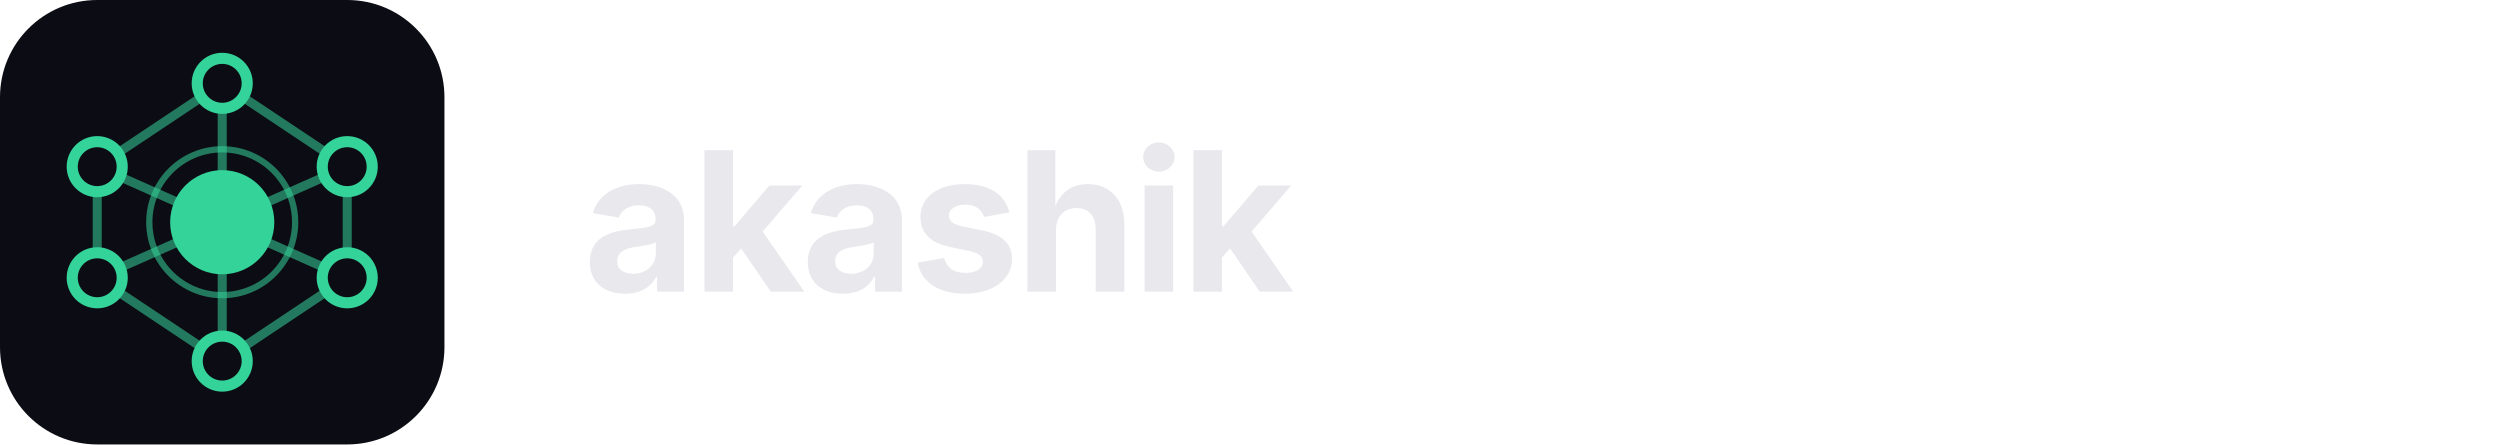
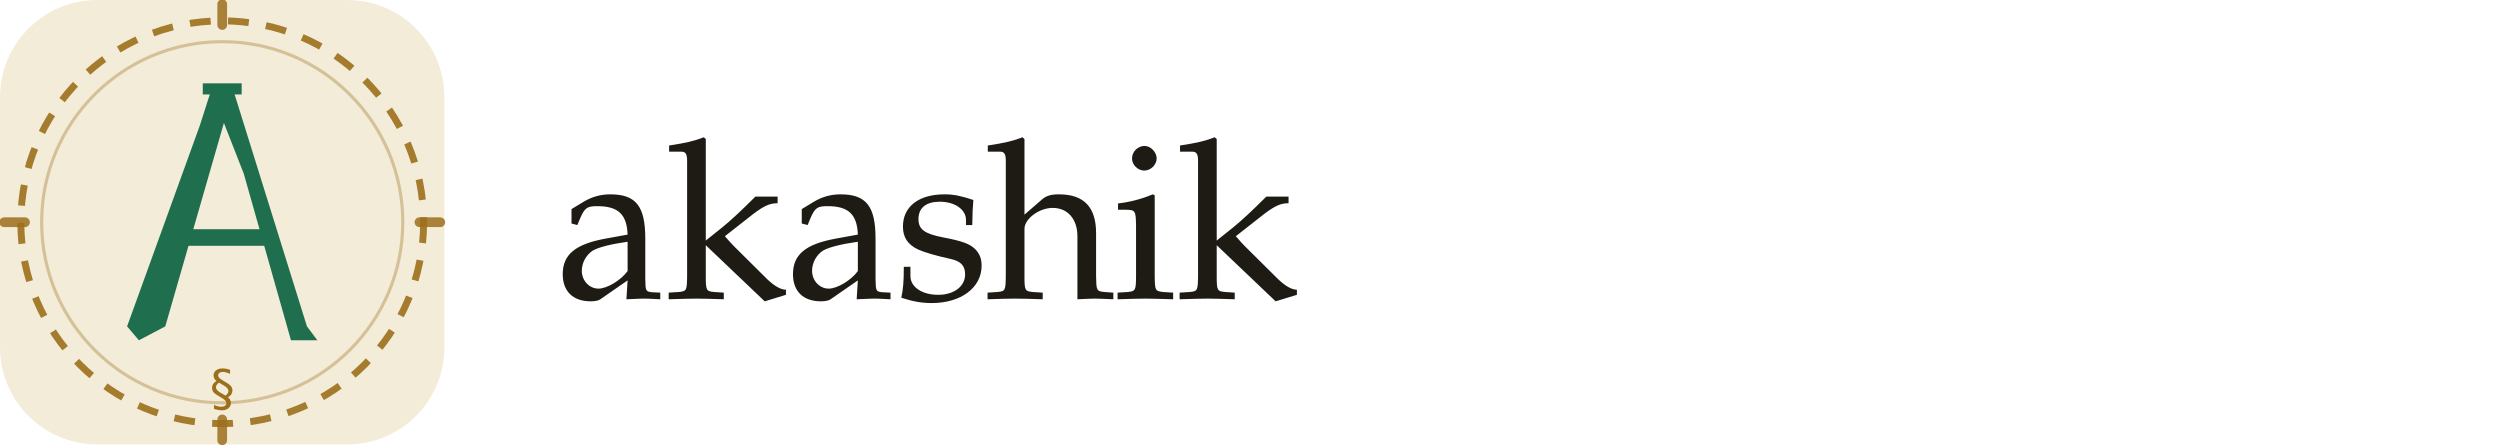
<svg xmlns="http://www.w3.org/2000/svg" viewBox="0 0 360 64" width="360" height="64" role="img" aria-label="akashik">
  <defs>
    <style>
-       .wm-text { font-family: 'Outfit', -apple-system, BlinkMacSystemFont, system-ui, sans-serif; font-weight: 700; font-size: 28px; letter-spacing: -0.02em; fill: #e8e8ed; }
+       .wm-text {
+         font-family: 'Fraunces','EB Garamond','Iowan Old Style','Palatino Linotype',Georgia,serif;
+         font-weight: 500;
+         font-size: 32px;
+         letter-spacing: -0.012em;
+         fill: #1e1a14;
+       }
    </style>
  </defs>
  <g transform="translate(0,0)">
-     <rect width="64" height="64" rx="14" fill="#0c0c14" />
-     <g stroke="#34d399" stroke-width="1.3" opacity="0.55" fill="none" stroke-linecap="round">
-       <line x1="32" y1="12" x2="14" y2="24" />
-       <line x1="32" y1="12" x2="50" y2="24" />
-       <line x1="14" y1="24" x2="14" y2="40" />
-       <line x1="50" y1="24" x2="50" y2="40" />
-       <line x1="14" y1="40" x2="32" y2="52" />
-       <line x1="50" y1="40" x2="32" y2="52" />
-       <line x1="32" y1="12" x2="32" y2="52" />
-       <line x1="14" y1="24" x2="50" y2="40" />
-       <line x1="50" y1="24" x2="14" y2="40" />
+     <rect width="64" height="64" rx="14" fill="#f3ecd8" />
+     <g stroke="#9c6f1c" stroke-width="1.4" stroke-linecap="round" opacity="0.85">
+       <line x1="32" y1="0.6" x2="32" y2="3.6" />
+       <line x1="63.4" y1="32" x2="60.4" y2="32" />
+       <line x1="32" y1="63.4" x2="32" y2="60.4" />
+       <line x1="0.6" y1="32" x2="3.6" y2="32" />
    </g>
-     <g fill="#0c0c14" stroke="#34d399" stroke-width="1.6">
-       <circle cx="32" cy="12" r="3.6" />
-       <circle cx="14" cy="24" r="3.6" />
-       <circle cx="50" cy="24" r="3.6" />
-       <circle cx="14" cy="40" r="3.6" />
-       <circle cx="50" cy="40" r="3.6" />
-       <circle cx="32" cy="52" r="3.6" />
+     <circle cx="32" cy="32" r="29" fill="none" stroke="#9c6f1c" stroke-width="1" stroke-dasharray="3 2.5" opacity="0.9" />
+     <circle cx="32" cy="32" r="26" fill="none" stroke="#9c6f1c" stroke-width="0.45" opacity="0.35" />
+     <g fill="#1f6f4f">
+       <path d="M 30.4 13 L 33.6 13 L 23.8 47 L 20 49 L 18.3 47 L 28.8 18 Z" />
+       <path d="M 30.4 13 L 33.6 13 L 44.2 47 L 45.7 49 L 41.9 49 L 35.1 25 Z" />
+       <path d="M 25.5 33 L 38.5 33 L 39.1 35.4 L 24.9 35.4 Z" />
    </g>
-     <circle cx="32" cy="32" r="7.5" fill="#34d399" />
-     <circle cx="32" cy="32" r="10.5" fill="none" stroke="#34d399" stroke-width="0.9" opacity="0.55" />
+     <rect x="29.2" y="12" width="5.6" height="1.6" fill="#1f6f4f" />
+     <text x="32" y="58.4" text-anchor="middle" font-family="'JetBrains Mono','SF Mono',ui-monospace,monospace" font-size="7.2" font-weight="500" fill="#9c6f1c">§</text>
  </g>
-   <text x="84" y="42" class="wm-text">akashik</text>
+   <text x="80" y="43" class="wm-text">akashik</text>
</svg>
